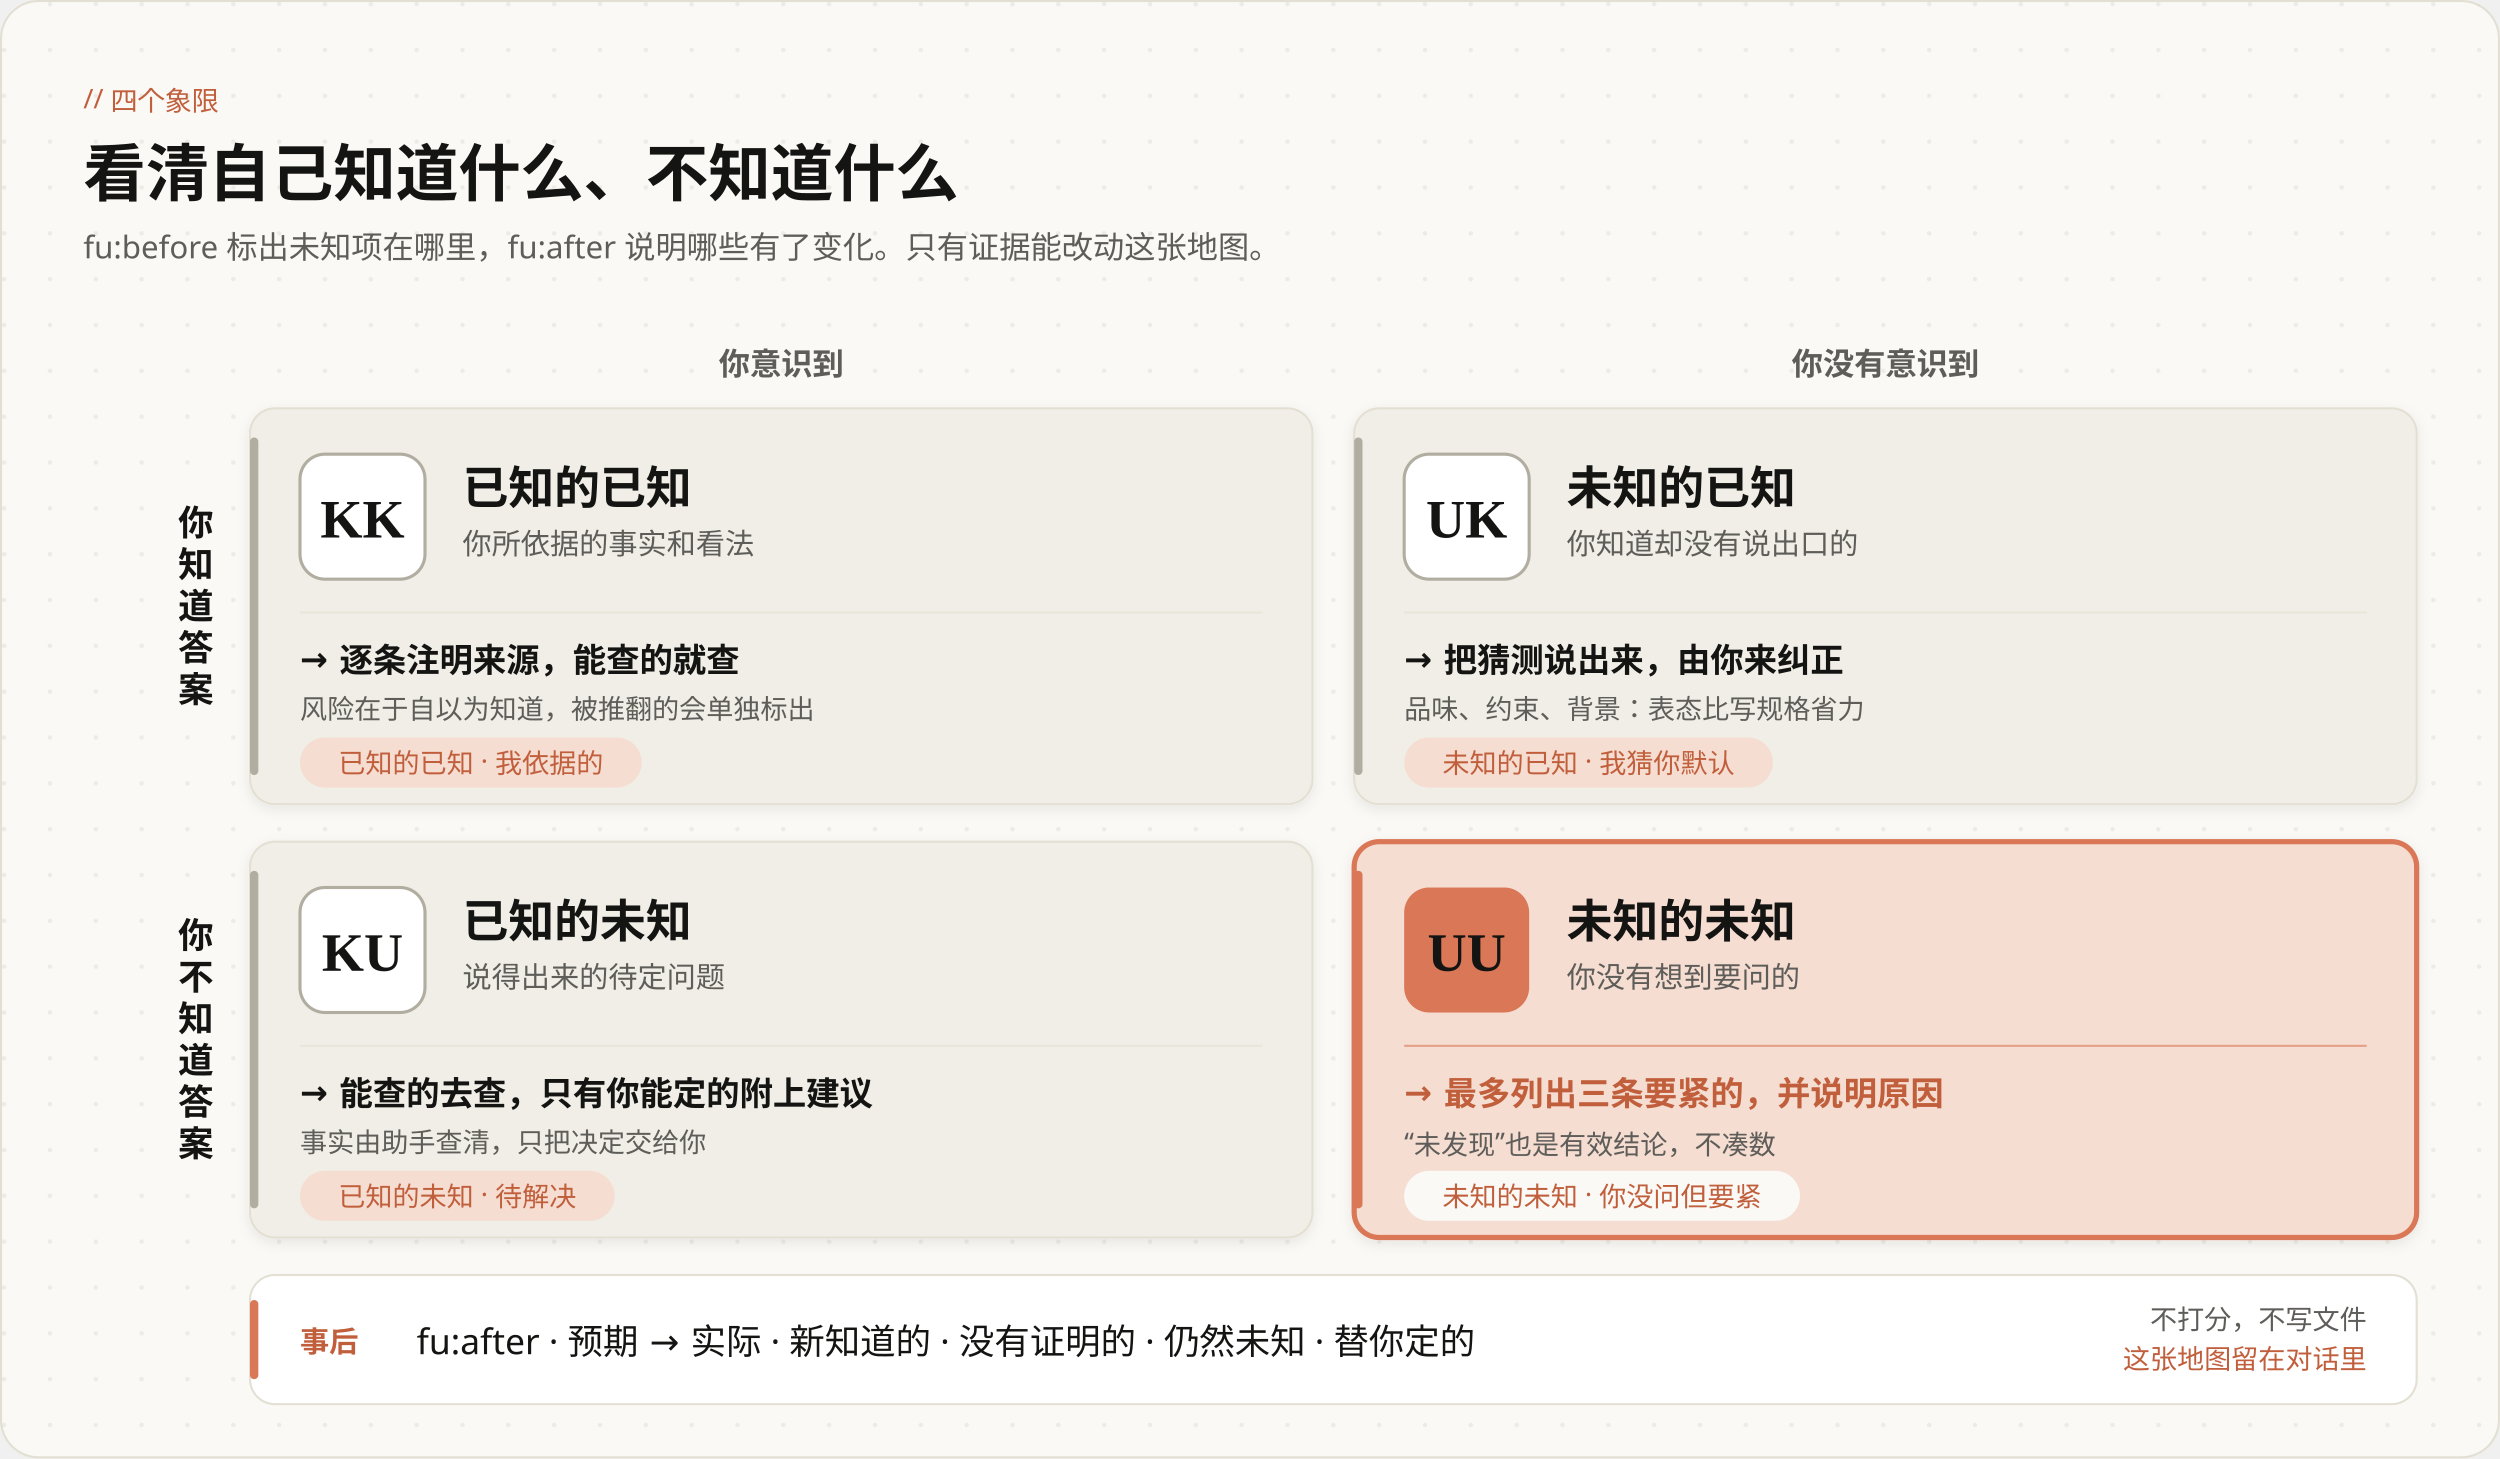
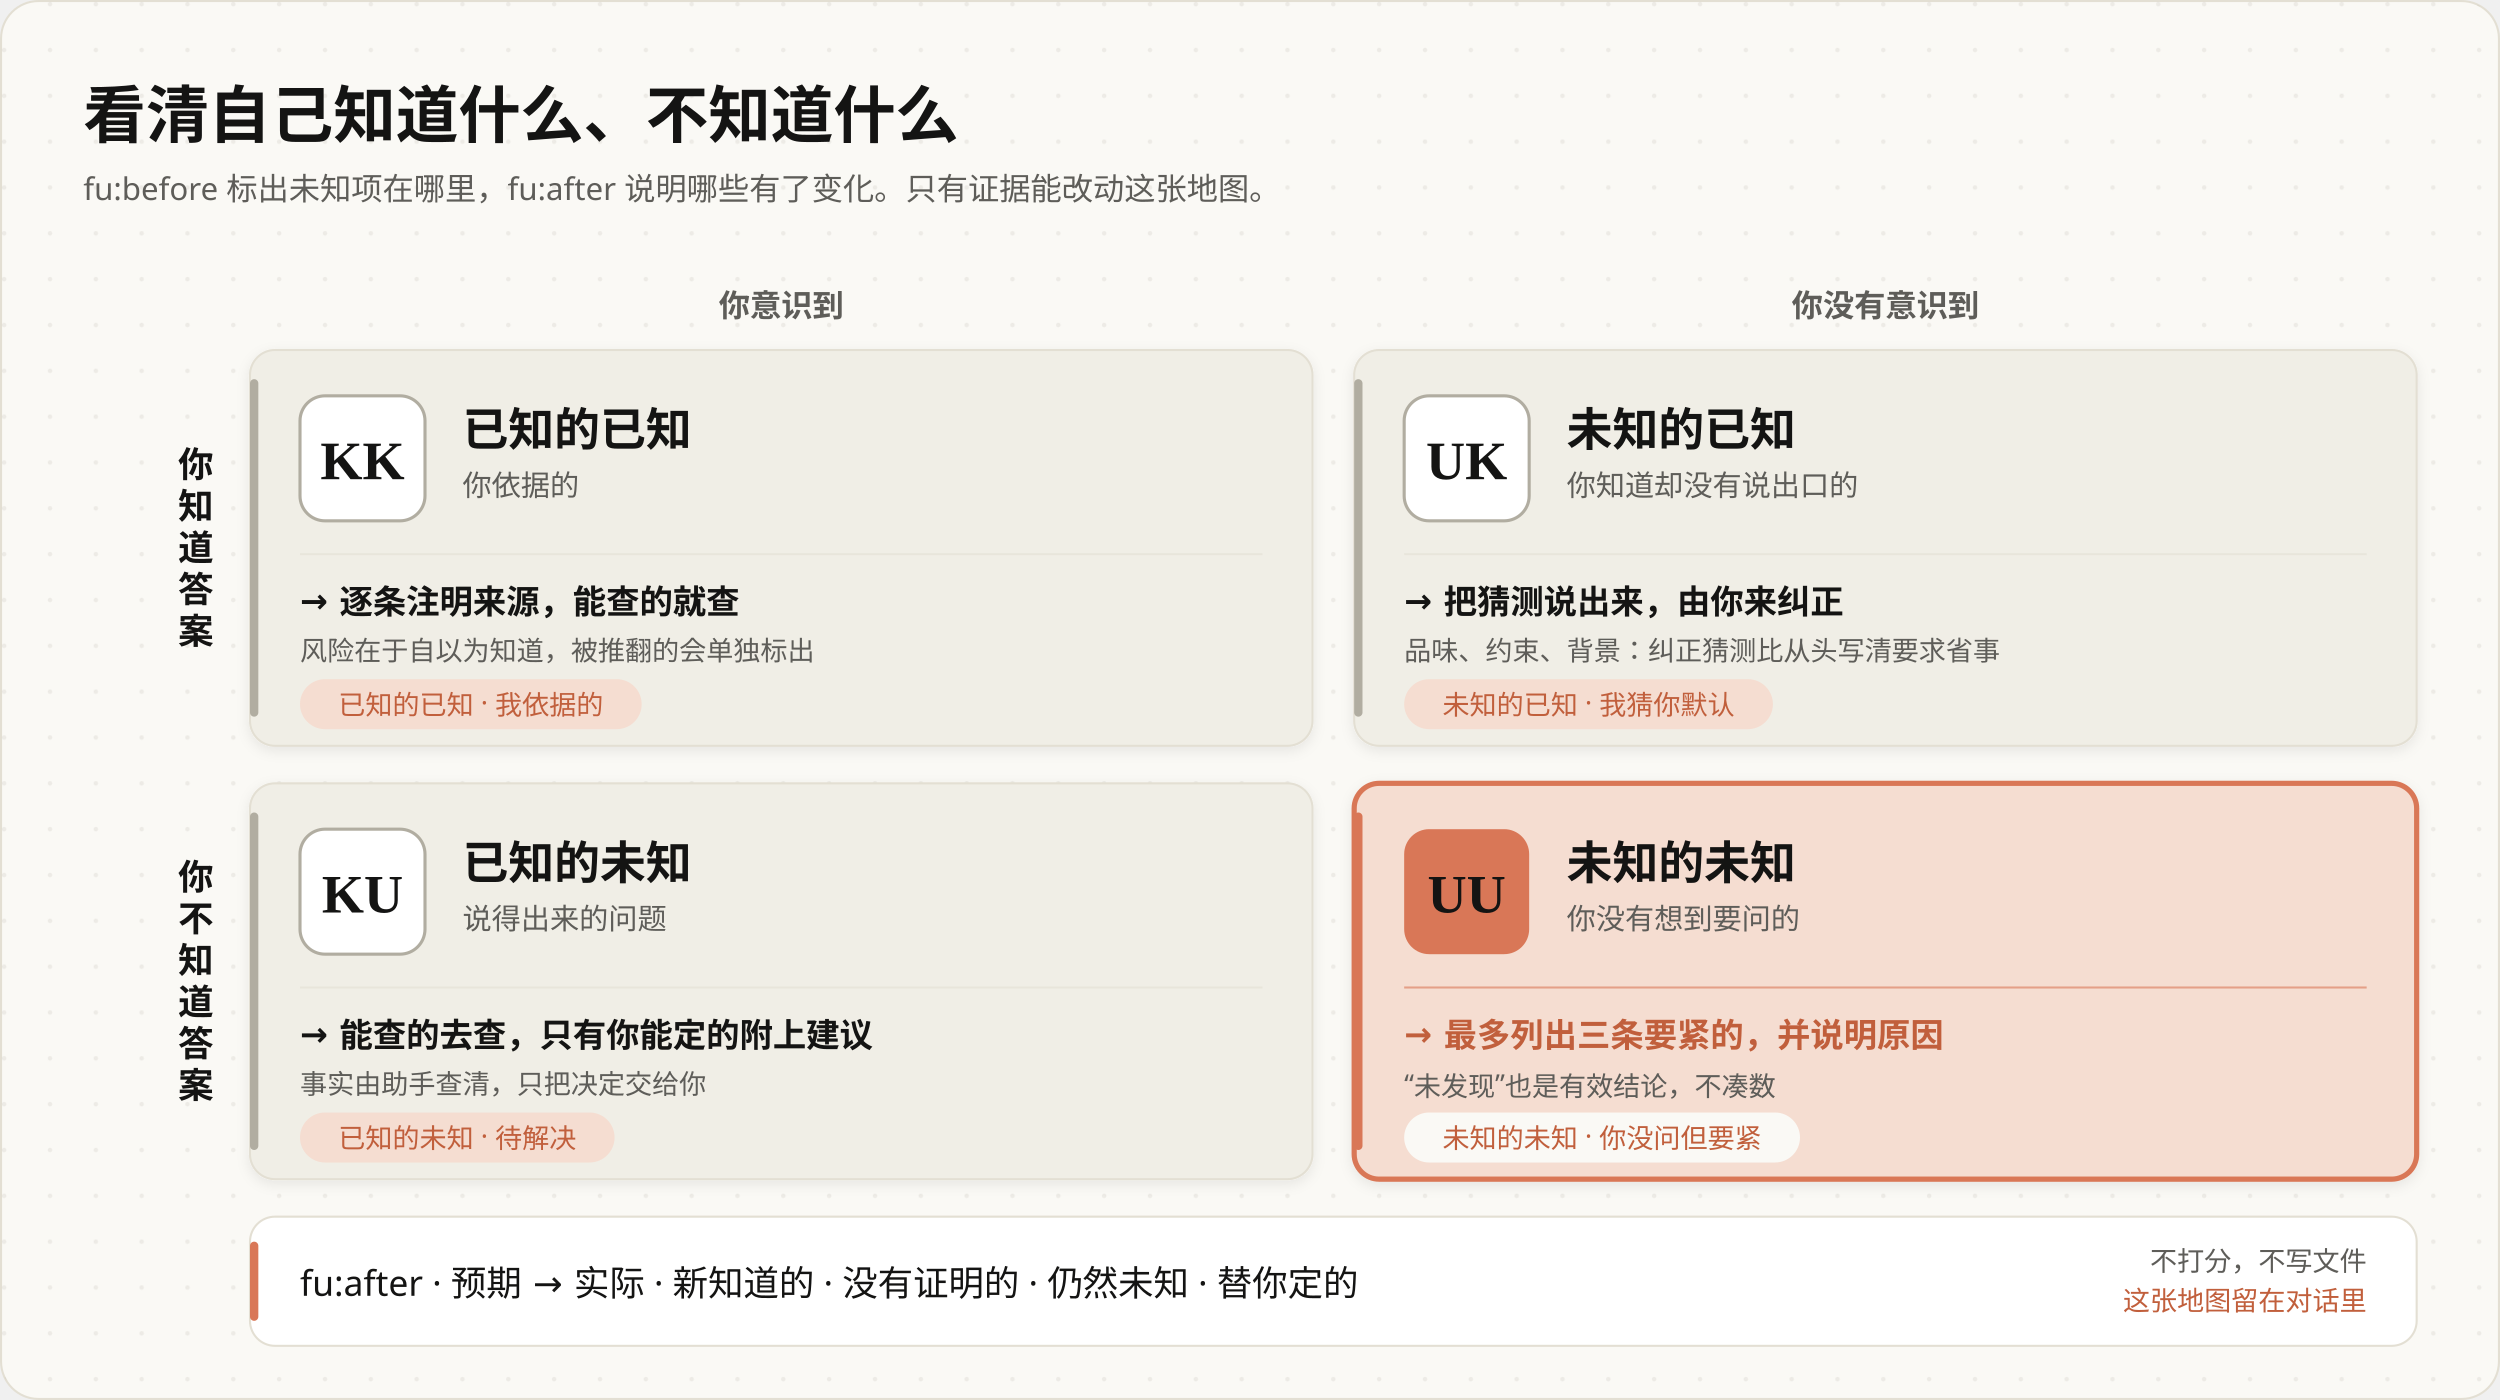
- <svg xmlns="http://www.w3.org/2000/svg" width="1200" height="700" viewBox="0 0 1200 700" role="img" aria-labelledby="t d">
+ <svg xmlns="http://www.w3.org/2000/svg" width="1200" height="672" viewBox="0 0 1200 672" role="img" aria-labelledby="t d">
  <defs>
    <filter id="sh" x="-5%" y="-5%" width="110%" height="120%">
      <feDropShadow dx="0" dy="2" stdDeviation="3" flood-color="#141413" flood-opacity="0.08" />
    </filter>
    <pattern id="dots" width="22" height="22" patternUnits="userSpaceOnUse">
      <circle cx="2" cy="2" r="1.1" fill="#B1ADA1" opacity="0.35" />
    </pattern>
  </defs>
-   <rect x="0.5" y="0.5" width="1199" height="699" rx="18" fill="#FAF9F5" stroke="#E3DFD3" />
-   <rect x="0.5" y="0.5" width="1199" height="699" rx="18" fill="url(#dots)" opacity="0.5" />
-   <text x="40" y="52" font-family="Noto Sans SC, 'PingFang SC', 'Microsoft YaHei', sans-serif" font-size="13" font-weight="500" fill="#C15F3C">// 四个象限</text>
-   <text x="40" y="94" font-family="Noto Sans SC, 'PingFang SC', 'Microsoft YaHei', sans-serif" font-size="30" font-weight="700" fill="#141413">看清自己知道什么、不知道什么</text>
-   <text x="40" y="124" font-family="Noto Sans SC, 'PingFang SC', 'Microsoft YaHei', sans-serif" font-size="15" fill="#5E5D59">fu:before 标出未知项在哪里，fu:after 说明哪些有了变化。只有证据能改动这张地图。</text>
-   <text x="375" y="180" font-family="Noto Sans SC, 'PingFang SC', 'Microsoft YaHei', sans-serif" font-size="15" font-weight="700" fill="#5E5D59" text-anchor="middle">你意识到</text>
-   <text x="905" y="180" font-family="Noto Sans SC, 'PingFang SC', 'Microsoft YaHei', sans-serif" font-size="15" font-weight="700" fill="#5E5D59" text-anchor="middle">你没有意识到</text>
-   <text x="94" y="257" font-family="Noto Sans SC, 'PingFang SC', 'Microsoft YaHei', sans-serif" font-size="17" font-weight="700" fill="#141413" text-anchor="middle">你</text>
-   <text x="94" y="277" font-family="Noto Sans SC, 'PingFang SC', 'Microsoft YaHei', sans-serif" font-size="17" font-weight="700" fill="#141413" text-anchor="middle">知</text>
-   <text x="94" y="297" font-family="Noto Sans SC, 'PingFang SC', 'Microsoft YaHei', sans-serif" font-size="17" font-weight="700" fill="#141413" text-anchor="middle">道</text>
-   <text x="94" y="317" font-family="Noto Sans SC, 'PingFang SC', 'Microsoft YaHei', sans-serif" font-size="17" font-weight="700" fill="#141413" text-anchor="middle">答</text>
-   <text x="94" y="337" font-family="Noto Sans SC, 'PingFang SC', 'Microsoft YaHei', sans-serif" font-size="17" font-weight="700" fill="#141413" text-anchor="middle">案</text>
-   <text x="94" y="455" font-family="Noto Sans SC, 'PingFang SC', 'Microsoft YaHei', sans-serif" font-size="17" font-weight="700" fill="#141413" text-anchor="middle">你</text>
-   <text x="94" y="475" font-family="Noto Sans SC, 'PingFang SC', 'Microsoft YaHei', sans-serif" font-size="17" font-weight="700" fill="#141413" text-anchor="middle">不</text>
-   <text x="94" y="495" font-family="Noto Sans SC, 'PingFang SC', 'Microsoft YaHei', sans-serif" font-size="17" font-weight="700" fill="#141413" text-anchor="middle">知</text>
-   <text x="94" y="515" font-family="Noto Sans SC, 'PingFang SC', 'Microsoft YaHei', sans-serif" font-size="17" font-weight="700" fill="#141413" text-anchor="middle">道</text>
-   <text x="94" y="535" font-family="Noto Sans SC, 'PingFang SC', 'Microsoft YaHei', sans-serif" font-size="17" font-weight="700" fill="#141413" text-anchor="middle">答</text>
-   <text x="94" y="555" font-family="Noto Sans SC, 'PingFang SC', 'Microsoft YaHei', sans-serif" font-size="17" font-weight="700" fill="#141413" text-anchor="middle">案</text>
-   <rect x="120" y="196" width="510" height="190" rx="12" fill="#F0EEE6" stroke="#E3DFD3" stroke-width="1" filter="url(#sh)" />
-   <rect x="120" y="210" width="4" height="162" rx="2" fill="#B1ADA1" />
-   <rect x="144" y="218" width="60" height="60" rx="12" fill="#FFFFFF" stroke="#B1ADA1" stroke-width="1.5" />
-   <text x="174" y="258" font-family="Georgia, 'Times New Roman', serif" font-size="26" font-weight="700" fill="#141413" text-anchor="middle">KK</text>
-   <text x="222" y="242" font-family="Noto Sans SC, 'PingFang SC', 'Microsoft YaHei', sans-serif" font-size="22" font-weight="700" fill="#141413">已知的已知</text>
-   <text x="222" y="266" font-family="Noto Sans SC, 'PingFang SC', 'Microsoft YaHei', sans-serif" font-size="14" fill="#5E5D59">你所依据的事实和看法</text>
-   <path d="M144 294H606" stroke="#E3DFD3" stroke-width="1" stroke-opacity="0.6" />
-   <text x="144" y="322" font-family="Noto Sans SC, 'PingFang SC', 'Microsoft YaHei', sans-serif" font-size="16" font-weight="700" fill="#141413">→ 逐条注明来源，能查的就查</text>
-   <text x="144" y="345" font-family="Noto Sans SC, 'PingFang SC', 'Microsoft YaHei', sans-serif" font-size="13" fill="#5E5D59">风险在于自以为知道，被推翻的会单独标出</text>
-   <rect x="144" y="354" width="164" height="24" rx="12" fill="#F5DDD1" />
-   <text x="226.0" y="371" font-family="Noto Sans SC, 'PingFang SC', 'Microsoft YaHei', sans-serif" font-size="13" font-weight="500" fill="#C15F3C" text-anchor="middle">已知的已知 · 我依据的</text>
-   <rect x="650" y="196" width="510" height="190" rx="12" fill="#F0EEE6" stroke="#E3DFD3" stroke-width="1" filter="url(#sh)" />
-   <rect x="650" y="210" width="4" height="162" rx="2" fill="#B1ADA1" />
-   <rect x="674" y="218" width="60" height="60" rx="12" fill="#FFFFFF" stroke="#B1ADA1" stroke-width="1.5" />
-   <text x="704" y="258" font-family="Georgia, 'Times New Roman', serif" font-size="26" font-weight="700" fill="#141413" text-anchor="middle">UK</text>
-   <text x="752" y="242" font-family="Noto Sans SC, 'PingFang SC', 'Microsoft YaHei', sans-serif" font-size="22" font-weight="700" fill="#141413">未知的已知</text>
-   <text x="752" y="266" font-family="Noto Sans SC, 'PingFang SC', 'Microsoft YaHei', sans-serif" font-size="14" fill="#5E5D59">你知道却没有说出口的</text>
-   <path d="M674 294H1136" stroke="#E3DFD3" stroke-width="1" stroke-opacity="0.6" />
-   <text x="674" y="322" font-family="Noto Sans SC, 'PingFang SC', 'Microsoft YaHei', sans-serif" font-size="16" font-weight="700" fill="#141413">→ 把猜测说出来，由你来纠正</text>
-   <text x="674" y="345" font-family="Noto Sans SC, 'PingFang SC', 'Microsoft YaHei', sans-serif" font-size="13" fill="#5E5D59">品味、约束、背景：表态比写规格省力</text>
-   <rect x="674" y="354" width="177" height="24" rx="12" fill="#F5DDD1" />
-   <text x="762.5" y="371" font-family="Noto Sans SC, 'PingFang SC', 'Microsoft YaHei', sans-serif" font-size="13" font-weight="500" fill="#C15F3C" text-anchor="middle">未知的已知 · 我猜你默认</text>
-   <rect x="120" y="404" width="510" height="190" rx="12" fill="#F0EEE6" stroke="#E3DFD3" stroke-width="1" filter="url(#sh)" />
-   <rect x="120" y="418" width="4" height="162" rx="2" fill="#B1ADA1" />
-   <rect x="144" y="426" width="60" height="60" rx="12" fill="#FFFFFF" stroke="#B1ADA1" stroke-width="1.5" />
-   <text x="174" y="466" font-family="Georgia, 'Times New Roman', serif" font-size="26" font-weight="700" fill="#141413" text-anchor="middle">KU</text>
-   <text x="222" y="450" font-family="Noto Sans SC, 'PingFang SC', 'Microsoft YaHei', sans-serif" font-size="22" font-weight="700" fill="#141413">已知的未知</text>
-   <text x="222" y="474" font-family="Noto Sans SC, 'PingFang SC', 'Microsoft YaHei', sans-serif" font-size="14" fill="#5E5D59">说得出来的待定问题</text>
-   <path d="M144 502H606" stroke="#E3DFD3" stroke-width="1" stroke-opacity="0.6" />
-   <text x="144" y="530" font-family="Noto Sans SC, 'PingFang SC', 'Microsoft YaHei', sans-serif" font-size="16" font-weight="700" fill="#141413">→ 能查的去查，只有你能定的附上建议</text>
-   <text x="144" y="553" font-family="Noto Sans SC, 'PingFang SC', 'Microsoft YaHei', sans-serif" font-size="13" fill="#5E5D59">事实由助手查清，只把决定交给你</text>
-   <rect x="144" y="562" width="151" height="24" rx="12" fill="#F5DDD1" />
-   <text x="219.5" y="579" font-family="Noto Sans SC, 'PingFang SC', 'Microsoft YaHei', sans-serif" font-size="13" font-weight="500" fill="#C15F3C" text-anchor="middle">已知的未知 · 待解决</text>
-   <rect x="650" y="404" width="510" height="190" rx="12" fill="#F5DDD1" stroke="#D97757" stroke-width="2.5" filter="url(#sh)" />
-   <rect x="650" y="418" width="4" height="162" rx="2" fill="#D97757" />
-   <rect x="674" y="426" width="60" height="60" rx="12" fill="#D97757" />
-   <text x="704" y="466" font-family="Georgia, 'Times New Roman', serif" font-size="26" font-weight="700" fill="#141413" text-anchor="middle">UU</text>
-   <text x="752" y="450" font-family="Noto Sans SC, 'PingFang SC', 'Microsoft YaHei', sans-serif" font-size="22" font-weight="700" fill="#141413">未知的未知</text>
-   <text x="752" y="474" font-family="Noto Sans SC, 'PingFang SC', 'Microsoft YaHei', sans-serif" font-size="14" fill="#5E5D59">你没有想到要问的</text>
-   <path d="M674 502H1136" stroke="#D97757" stroke-width="1" stroke-opacity="0.6" />
-   <text x="674" y="530" font-family="Noto Sans SC, 'PingFang SC', 'Microsoft YaHei', sans-serif" font-size="16" font-weight="700" fill="#C15F3C">→ 最多列出三条要紧的，并说明原因</text>
-   <text x="674" y="553" font-family="Noto Sans SC, 'PingFang SC', 'Microsoft YaHei', sans-serif" font-size="13" fill="#5E5D59">“未发现”也是有效结论，不凑数</text>
-   <rect x="674" y="562" width="190" height="24" rx="12" fill="#FAF9F5" />
-   <text x="769.0" y="579" font-family="Noto Sans SC, 'PingFang SC', 'Microsoft YaHei', sans-serif" font-size="13" font-weight="500" fill="#C15F3C" text-anchor="middle">未知的未知 · 你没问但要紧</text>
-   <rect x="120" y="612" width="1040" height="62" rx="12" fill="#FFFFFF" stroke="#E3DFD3" />
-   <rect x="120" y="624" width="4" height="38" rx="2" fill="#D97757" />
-   <text x="144" y="649" font-family="Noto Sans SC, 'PingFang SC', 'Microsoft YaHei', sans-serif" font-size="14" font-weight="700" fill="#C15F3C">事后</text>
-   <text x="200" y="650" font-family="Noto Sans SC, 'PingFang SC', 'Microsoft YaHei', sans-serif" font-size="17" font-weight="500" fill="#141413">fu:after · 预期 → 实际 · 新知道的 · 没有证明的 · 仍然未知 · 替你定的</text>
-   <text x="1136" y="638" font-family="Noto Sans SC, 'PingFang SC', 'Microsoft YaHei', sans-serif" font-size="13" fill="#5E5D59" text-anchor="end">不打分，不写文件</text>
-   <text x="1136" y="657" font-family="Noto Sans SC, 'PingFang SC', 'Microsoft YaHei', sans-serif" font-size="13" font-weight="500" fill="#C15F3C" text-anchor="end">这张地图留在对话里</text>
+   <rect x="0.5" y="0.5" width="1199" height="671" rx="18" fill="#FAF9F5" stroke="#E3DFD3" />
+   <rect x="0.5" y="0.5" width="1199" height="671" rx="18" fill="url(#dots)" opacity="0.5" />
+   <g transform="translate(0 -28)">
+     <text x="40" y="94" font-family="Noto Sans SC, 'PingFang SC', 'Microsoft YaHei', sans-serif" font-size="30" font-weight="700" fill="#141413">看清自己知道什么、不知道什么</text>
+     <text x="40" y="124" font-family="Noto Sans SC, 'PingFang SC', 'Microsoft YaHei', sans-serif" font-size="15" fill="#5E5D59">fu:before 标出未知项在哪里，fu:after 说明哪些有了变化。只有证据能改动这张地图。</text>
+     <text x="375" y="180" font-family="Noto Sans SC, 'PingFang SC', 'Microsoft YaHei', sans-serif" font-size="15" font-weight="700" fill="#5E5D59" text-anchor="middle">你意识到</text>
+     <text x="905" y="180" font-family="Noto Sans SC, 'PingFang SC', 'Microsoft YaHei', sans-serif" font-size="15" font-weight="700" fill="#5E5D59" text-anchor="middle">你没有意识到</text>
+     <text x="94" y="257" font-family="Noto Sans SC, 'PingFang SC', 'Microsoft YaHei', sans-serif" font-size="17" font-weight="700" fill="#141413" text-anchor="middle">你</text>
+     <text x="94" y="277" font-family="Noto Sans SC, 'PingFang SC', 'Microsoft YaHei', sans-serif" font-size="17" font-weight="700" fill="#141413" text-anchor="middle">知</text>
+     <text x="94" y="297" font-family="Noto Sans SC, 'PingFang SC', 'Microsoft YaHei', sans-serif" font-size="17" font-weight="700" fill="#141413" text-anchor="middle">道</text>
+     <text x="94" y="317" font-family="Noto Sans SC, 'PingFang SC', 'Microsoft YaHei', sans-serif" font-size="17" font-weight="700" fill="#141413" text-anchor="middle">答</text>
+     <text x="94" y="337" font-family="Noto Sans SC, 'PingFang SC', 'Microsoft YaHei', sans-serif" font-size="17" font-weight="700" fill="#141413" text-anchor="middle">案</text>
+     <text x="94" y="455" font-family="Noto Sans SC, 'PingFang SC', 'Microsoft YaHei', sans-serif" font-size="17" font-weight="700" fill="#141413" text-anchor="middle">你</text>
+     <text x="94" y="475" font-family="Noto Sans SC, 'PingFang SC', 'Microsoft YaHei', sans-serif" font-size="17" font-weight="700" fill="#141413" text-anchor="middle">不</text>
+     <text x="94" y="495" font-family="Noto Sans SC, 'PingFang SC', 'Microsoft YaHei', sans-serif" font-size="17" font-weight="700" fill="#141413" text-anchor="middle">知</text>
+     <text x="94" y="515" font-family="Noto Sans SC, 'PingFang SC', 'Microsoft YaHei', sans-serif" font-size="17" font-weight="700" fill="#141413" text-anchor="middle">道</text>
+     <text x="94" y="535" font-family="Noto Sans SC, 'PingFang SC', 'Microsoft YaHei', sans-serif" font-size="17" font-weight="700" fill="#141413" text-anchor="middle">答</text>
+     <text x="94" y="555" font-family="Noto Sans SC, 'PingFang SC', 'Microsoft YaHei', sans-serif" font-size="17" font-weight="700" fill="#141413" text-anchor="middle">案</text>
+     <rect x="120" y="196" width="510" height="190" rx="12" fill="#F0EEE6" stroke="#E3DFD3" stroke-width="1" filter="url(#sh)" />
+     <rect x="120" y="210" width="4" height="162" rx="2" fill="#B1ADA1" />
+     <rect x="144" y="218" width="60" height="60" rx="12" fill="#FFFFFF" stroke="#B1ADA1" stroke-width="1.5" />
+     <text x="174" y="258" font-family="Georgia, 'Times New Roman', serif" font-size="26" font-weight="700" fill="#141413" text-anchor="middle">KK</text>
+     <text x="222" y="242" font-family="Noto Sans SC, 'PingFang SC', 'Microsoft YaHei', sans-serif" font-size="22" font-weight="700" fill="#141413">已知的已知</text>
+     <text x="222" y="266" font-family="Noto Sans SC, 'PingFang SC', 'Microsoft YaHei', sans-serif" font-size="14" fill="#5E5D59">你依据的</text>
+     <path d="M144 294H606" stroke="#E3DFD3" stroke-width="1" stroke-opacity="0.6" />
+     <text x="144" y="322" font-family="Noto Sans SC, 'PingFang SC', 'Microsoft YaHei', sans-serif" font-size="16" font-weight="700" fill="#141413">→ 逐条注明来源，能查的就查</text>
+     <text x="144" y="345" font-family="Noto Sans SC, 'PingFang SC', 'Microsoft YaHei', sans-serif" font-size="13" fill="#5E5D59">风险在于自以为知道，被推翻的会单独标出</text>
+     <rect x="144" y="354" width="164" height="24" rx="12" fill="#F5DDD1" />
+     <text x="226.0" y="371" font-family="Noto Sans SC, 'PingFang SC', 'Microsoft YaHei', sans-serif" font-size="13" font-weight="500" fill="#C15F3C" text-anchor="middle">已知的已知 · 我依据的</text>
+     <rect x="650" y="196" width="510" height="190" rx="12" fill="#F0EEE6" stroke="#E3DFD3" stroke-width="1" filter="url(#sh)" />
+     <rect x="650" y="210" width="4" height="162" rx="2" fill="#B1ADA1" />
+     <rect x="674" y="218" width="60" height="60" rx="12" fill="#FFFFFF" stroke="#B1ADA1" stroke-width="1.5" />
+     <text x="704" y="258" font-family="Georgia, 'Times New Roman', serif" font-size="26" font-weight="700" fill="#141413" text-anchor="middle">UK</text>
+     <text x="752" y="242" font-family="Noto Sans SC, 'PingFang SC', 'Microsoft YaHei', sans-serif" font-size="22" font-weight="700" fill="#141413">未知的已知</text>
+     <text x="752" y="266" font-family="Noto Sans SC, 'PingFang SC', 'Microsoft YaHei', sans-serif" font-size="14" fill="#5E5D59">你知道却没有说出口的</text>
+     <path d="M674 294H1136" stroke="#E3DFD3" stroke-width="1" stroke-opacity="0.6" />
+     <text x="674" y="322" font-family="Noto Sans SC, 'PingFang SC', 'Microsoft YaHei', sans-serif" font-size="16" font-weight="700" fill="#141413">→ 把猜测说出来，由你来纠正</text>
+     <text x="674" y="345" font-family="Noto Sans SC, 'PingFang SC', 'Microsoft YaHei', sans-serif" font-size="13" fill="#5E5D59">品味、约束、背景：纠正猜测比从头写清要求省事</text>
+     <rect x="674" y="354" width="177" height="24" rx="12" fill="#F5DDD1" />
+     <text x="762.5" y="371" font-family="Noto Sans SC, 'PingFang SC', 'Microsoft YaHei', sans-serif" font-size="13" font-weight="500" fill="#C15F3C" text-anchor="middle">未知的已知 · 我猜你默认</text>
+     <rect x="120" y="404" width="510" height="190" rx="12" fill="#F0EEE6" stroke="#E3DFD3" stroke-width="1" filter="url(#sh)" />
+     <rect x="120" y="418" width="4" height="162" rx="2" fill="#B1ADA1" />
+     <rect x="144" y="426" width="60" height="60" rx="12" fill="#FFFFFF" stroke="#B1ADA1" stroke-width="1.5" />
+     <text x="174" y="466" font-family="Georgia, 'Times New Roman', serif" font-size="26" font-weight="700" fill="#141413" text-anchor="middle">KU</text>
+     <text x="222" y="450" font-family="Noto Sans SC, 'PingFang SC', 'Microsoft YaHei', sans-serif" font-size="22" font-weight="700" fill="#141413">已知的未知</text>
+     <text x="222" y="474" font-family="Noto Sans SC, 'PingFang SC', 'Microsoft YaHei', sans-serif" font-size="14" fill="#5E5D59">说得出来的问题</text>
+     <path d="M144 502H606" stroke="#E3DFD3" stroke-width="1" stroke-opacity="0.6" />
+     <text x="144" y="530" font-family="Noto Sans SC, 'PingFang SC', 'Microsoft YaHei', sans-serif" font-size="16" font-weight="700" fill="#141413">→ 能查的去查，只有你能定的附上建议</text>
+     <text x="144" y="553" font-family="Noto Sans SC, 'PingFang SC', 'Microsoft YaHei', sans-serif" font-size="13" fill="#5E5D59">事实由助手查清，只把决定交给你</text>
+     <rect x="144" y="562" width="151" height="24" rx="12" fill="#F5DDD1" />
+     <text x="219.5" y="579" font-family="Noto Sans SC, 'PingFang SC', 'Microsoft YaHei', sans-serif" font-size="13" font-weight="500" fill="#C15F3C" text-anchor="middle">已知的未知 · 待解决</text>
+     <rect x="650" y="404" width="510" height="190" rx="12" fill="#F5DDD1" stroke="#D97757" stroke-width="2.5" filter="url(#sh)" />
+     <rect x="650" y="418" width="4" height="162" rx="2" fill="#D97757" />
+     <rect x="674" y="426" width="60" height="60" rx="12" fill="#D97757" />
+     <text x="704" y="466" font-family="Georgia, 'Times New Roman', serif" font-size="26" font-weight="700" fill="#141413" text-anchor="middle">UU</text>
+     <text x="752" y="450" font-family="Noto Sans SC, 'PingFang SC', 'Microsoft YaHei', sans-serif" font-size="22" font-weight="700" fill="#141413">未知的未知</text>
+     <text x="752" y="474" font-family="Noto Sans SC, 'PingFang SC', 'Microsoft YaHei', sans-serif" font-size="14" fill="#5E5D59">你没有想到要问的</text>
+     <path d="M674 502H1136" stroke="#D97757" stroke-width="1" stroke-opacity="0.6" />
+     <text x="674" y="530" font-family="Noto Sans SC, 'PingFang SC', 'Microsoft YaHei', sans-serif" font-size="16" font-weight="700" fill="#C15F3C">→ 最多列出三条要紧的，并说明原因</text>
+     <text x="674" y="553" font-family="Noto Sans SC, 'PingFang SC', 'Microsoft YaHei', sans-serif" font-size="13" fill="#5E5D59">“未发现”也是有效结论，不凑数</text>
+     <rect x="674" y="562" width="190" height="24" rx="12" fill="#FAF9F5" />
+     <text x="769.0" y="579" font-family="Noto Sans SC, 'PingFang SC', 'Microsoft YaHei', sans-serif" font-size="13" font-weight="500" fill="#C15F3C" text-anchor="middle">未知的未知 · 你没问但要紧</text>
+     <rect x="120" y="612" width="1040" height="62" rx="12" fill="#FFFFFF" stroke="#E3DFD3" />
+     <rect x="120" y="624" width="4" height="38" rx="2" fill="#D97757" />
+     <text x="144" y="650" font-family="Noto Sans SC, 'PingFang SC', 'Microsoft YaHei', sans-serif" font-size="17" font-weight="500" fill="#141413">fu:after · 预期 → 实际 · 新知道的 · 没有证明的 · 仍然未知 · 替你定的</text>
+     <text x="1136" y="638" font-family="Noto Sans SC, 'PingFang SC', 'Microsoft YaHei', sans-serif" font-size="13" fill="#5E5D59" text-anchor="end">不打分，不写文件</text>
+     <text x="1136" y="657" font-family="Noto Sans SC, 'PingFang SC', 'Microsoft YaHei', sans-serif" font-size="13" font-weight="500" fill="#C15F3C" text-anchor="end">这张地图留在对话里</text>
+   </g>
</svg>
